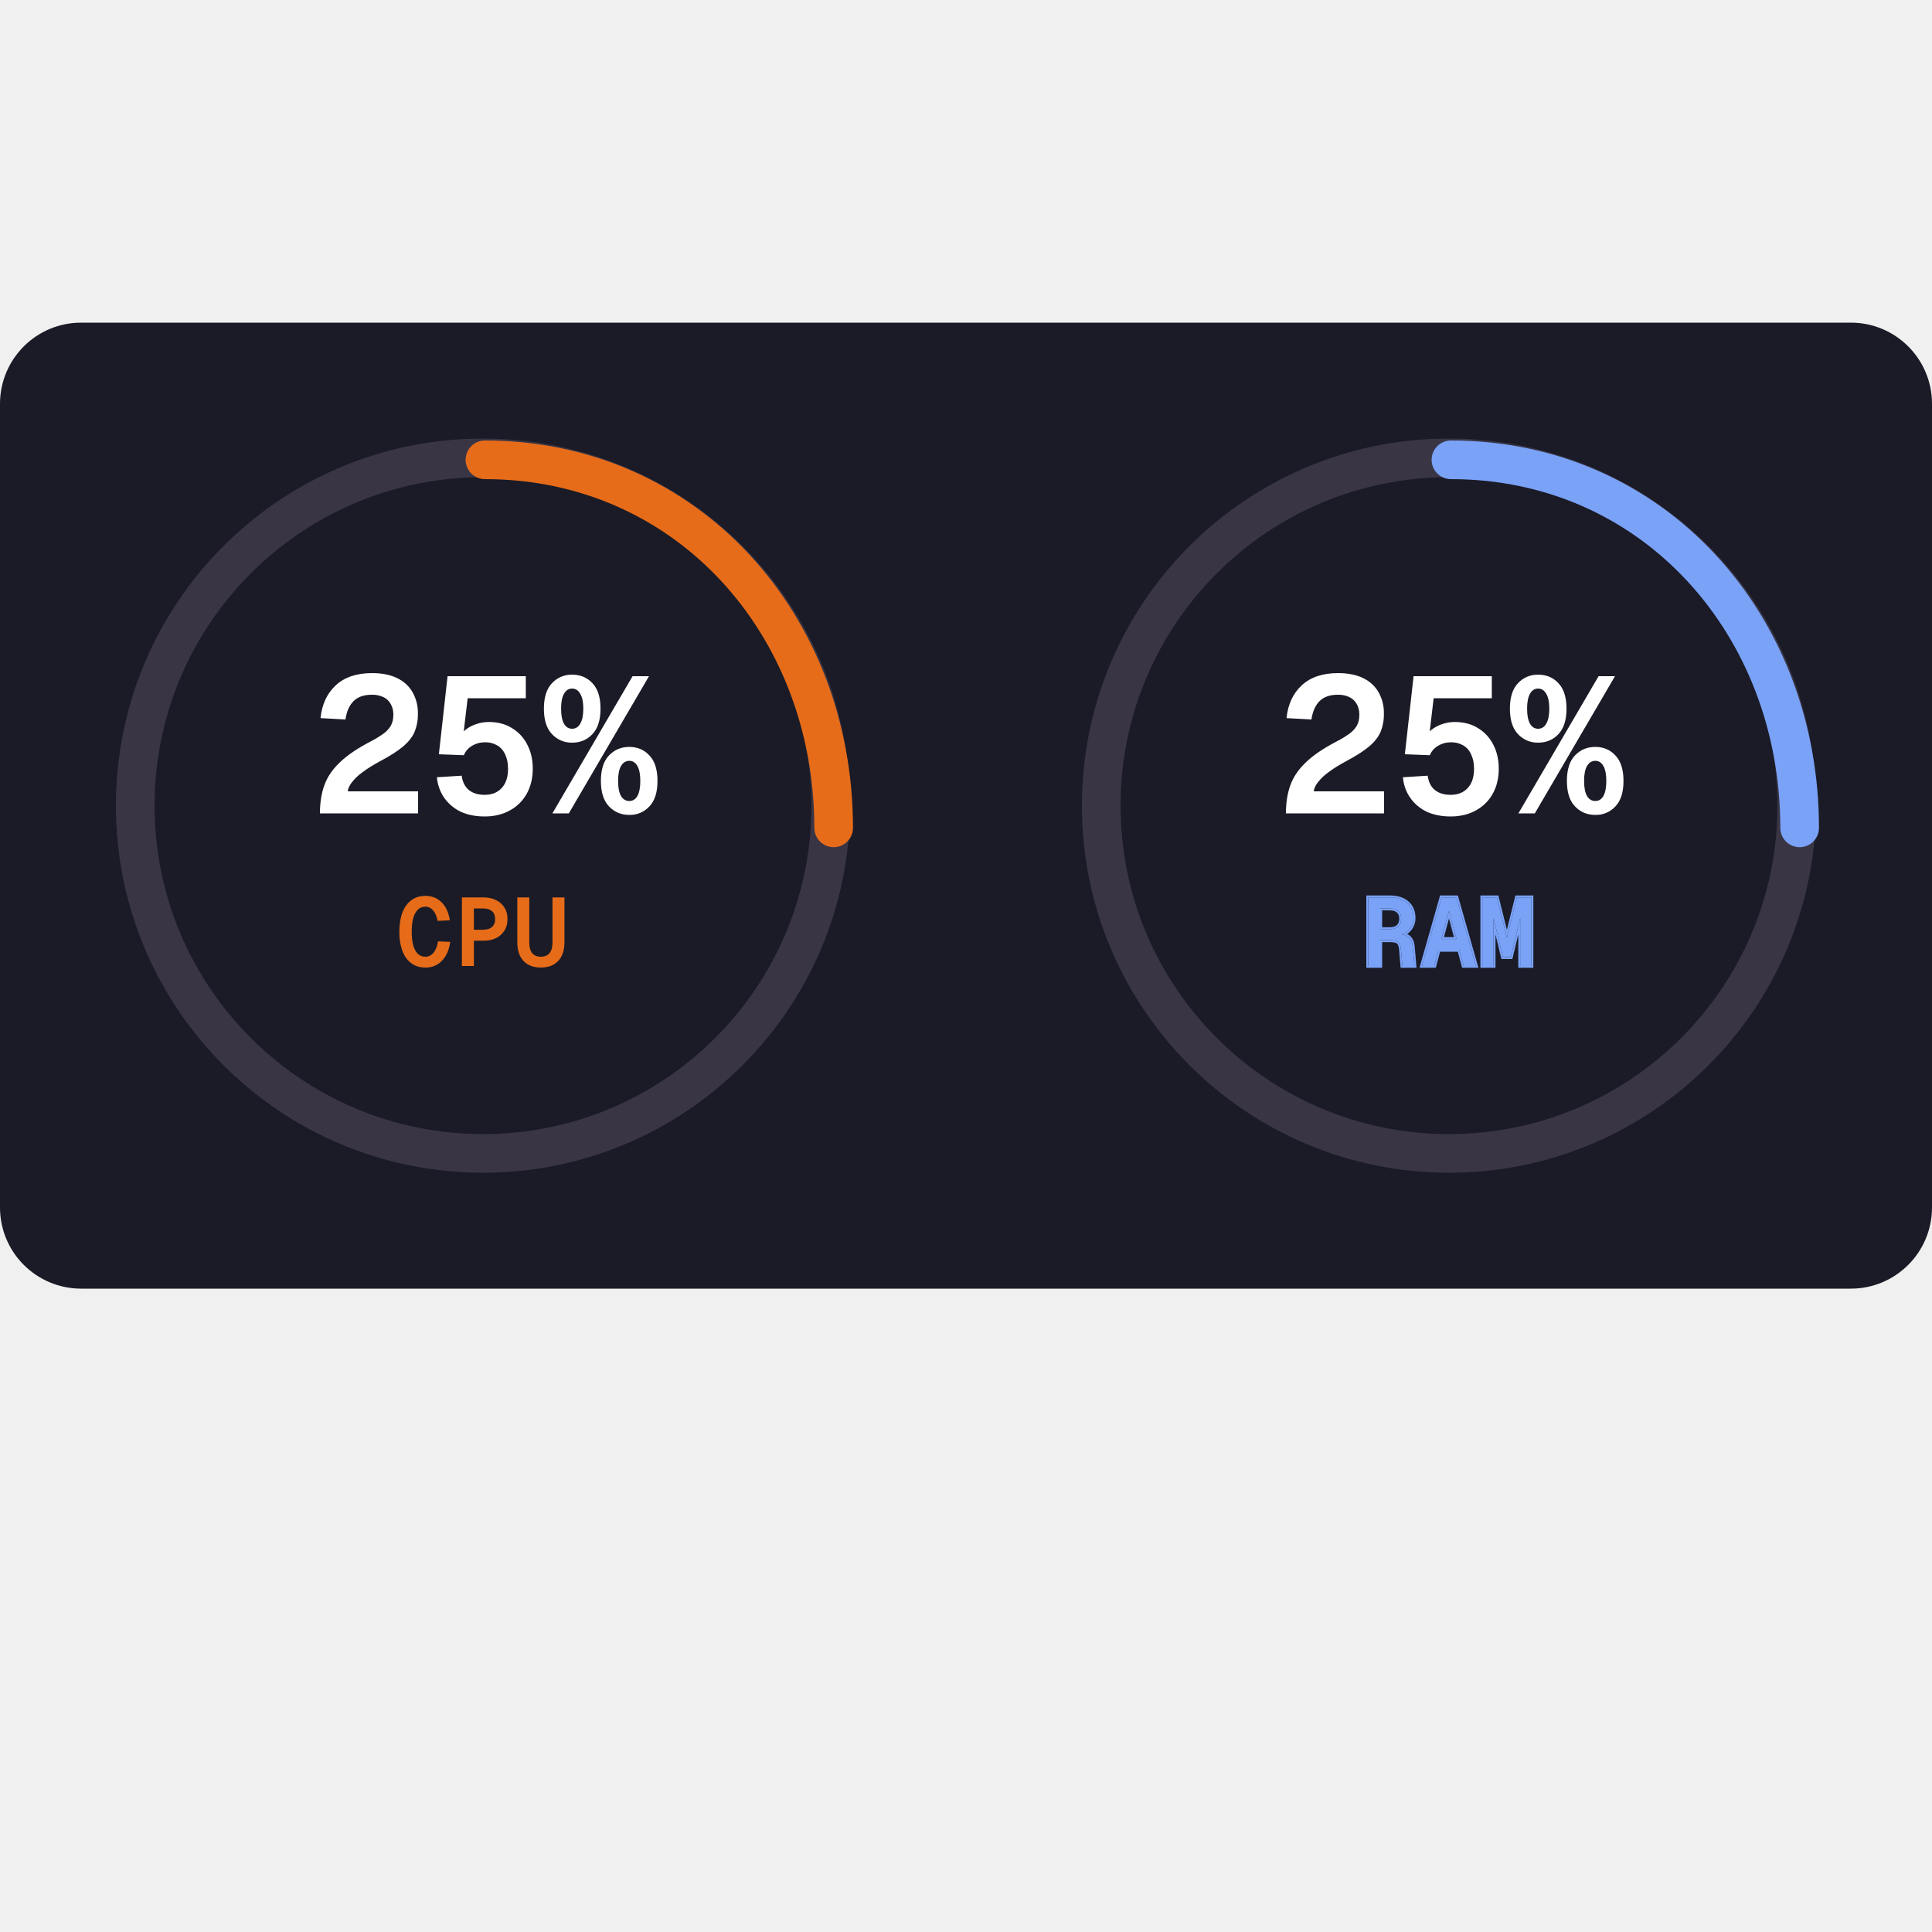
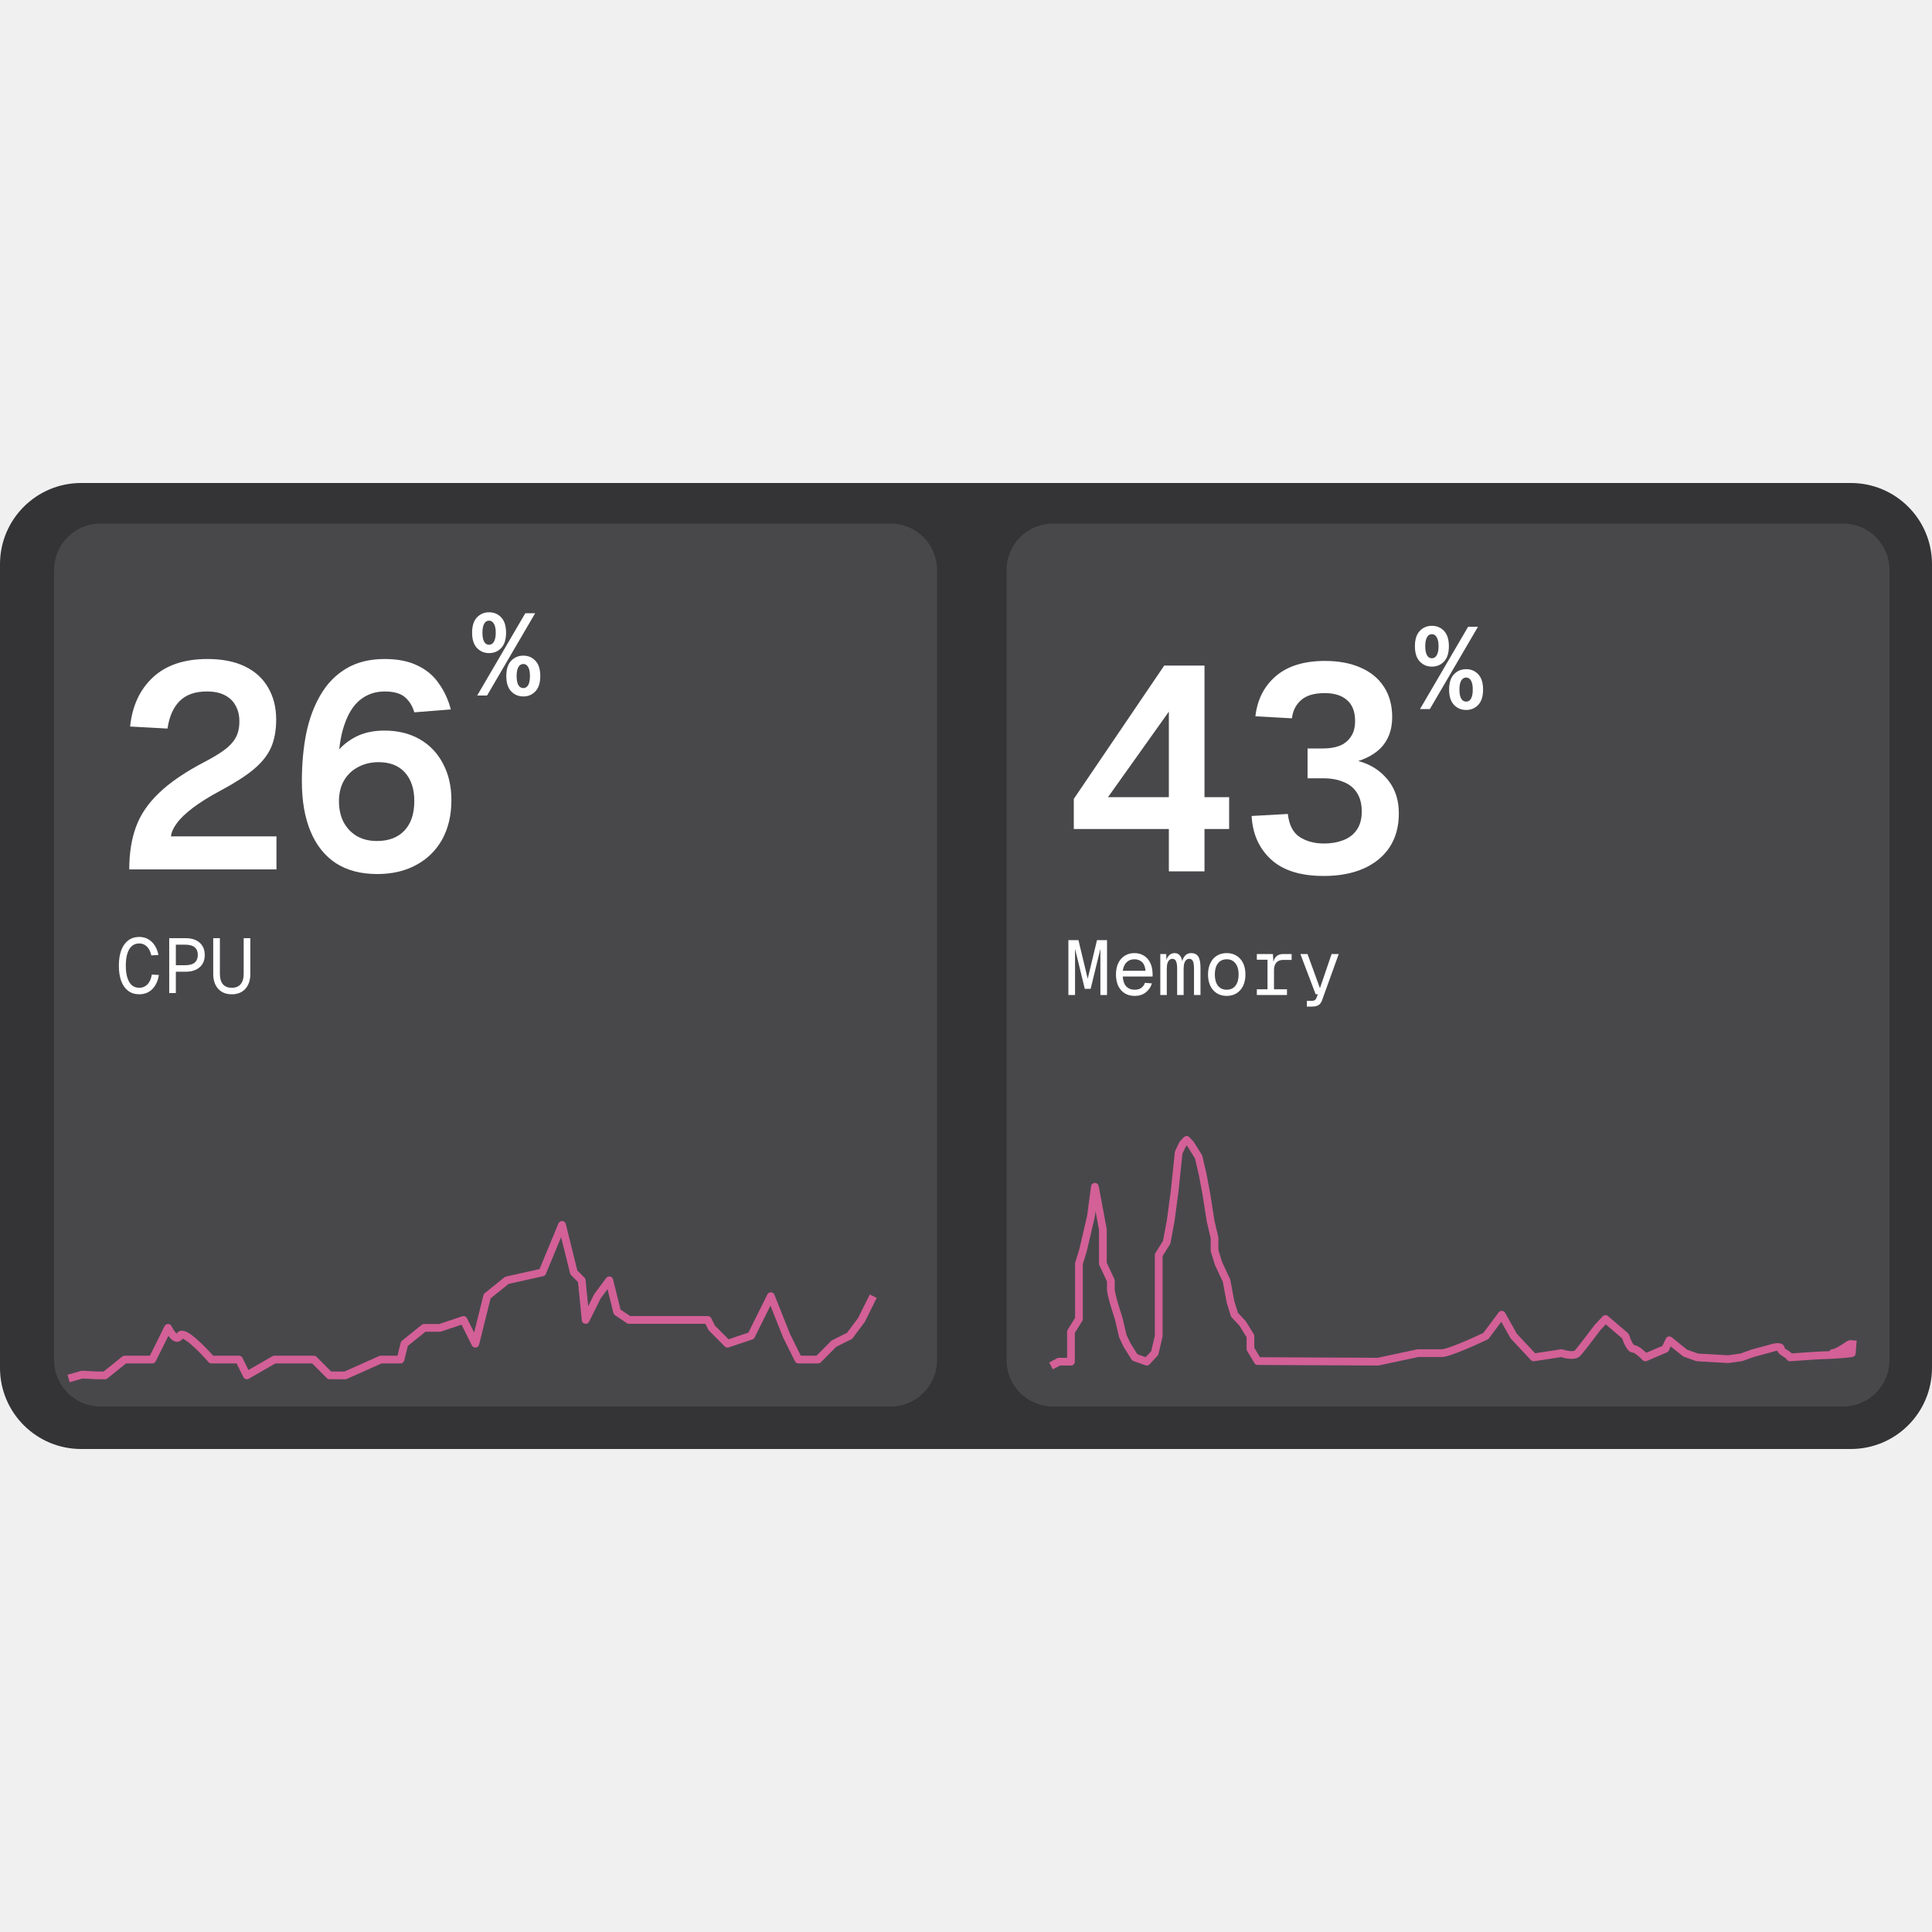
- <svg xmlns="http://www.w3.org/2000/svg" width="1000" height="1000" fill="none" viewBox="0 0 1000 1000">
-   <g clip-path="url(#a)">
-     <rect width="1000" height="500" y="167" fill="#1a1b26" rx="42" />
-     <circle cx="250" cy="417" r="180" stroke="#393545" stroke-width="20" />
-     <path stroke="#e66c1a" stroke-linecap="round" stroke-width="20" d="M251 238c104.93 0 180.5 85.57 180.5 190.5" />
-     <path fill="#e66c1a" d="M220.2 500.8q-4.35 0-7.35-2.25t-4.6-6.4a28 28 0 0 1-1.55-9.85q0-5.75 1.55-9.9 1.6-4.15 4.6-6.4 3-2.3 7.35-2.3 5 0 8.35 3.3t4.3 9.35l-6.35.3q-.65-3.6-2.35-5.45a5 5 0 0 0-3.95-1.9q-2.35 0-3.95 1.55a9.5 9.5 0 0 0-2.35 4.4q-.8 2.9-.8 7.05 0 4.1.8 7a9.5 9.5 0 0 0 2.35 4.4q1.6 1.5 3.95 1.5 2.4 0 4.15-2 1.75-2.05 2.35-5.95l6.35.25q-.9 6.3-4.3 9.8a11.3 11.3 0 0 1-8.55 3.5m18.88-.8v-35.5h11.25q3.65 0 6.45 1.4t4.35 3.9a11 11 0 0 1 1.55 5.95q0 3.4-1.55 5.9a10.5 10.5 0 0 1-4.35 3.9q-2.8 1.35-6.45 1.35h-5.05V500zm6.2-18.75h4.4q3.35 0 4.95-1.4a5.2 5.2 0 0 0 1.65-4.1q0-2.75-1.65-4.15-1.6-1.4-4.95-1.4h-4.4zm34.68 19.55q-5.75 0-9-3.4-3.2-3.45-3.2-9.7v-23.2h6.2v23.6q0 3.4 1.5 5.25 1.54 1.85 4.5 1.85t4.45-1.85q1.55-1.84 1.55-5.25v-23.6h6.2v23.2q0 6.25-3.25 9.7-3.2 3.4-8.95 3.4" />
-     <path fill="#fff" d="M165.6 421q0-8.3 2.3-14.6 2.3-6.4 8-11.8 5.7-5.5 15.9-10.8a53 53 0 0 0 6.6-4 13.5 13.5 0 0 0 3.9-4.2q1.3-2.3 1.3-5.7 0-3.1-1.3-5.4a8.4 8.4 0 0 0-3.7-3.6 13 13 0 0 0-6.2-1.3q-6.1 0-9.4 3.3t-4.2 9.5l-12.9-.7q1.1-10.7 7.9-17t18.8-6.3q7.7 0 13 2.6t8 7.4a21.5 21.5 0 0 1 2.7 10.9 24 24 0 0 1-1.8 9.7q-1.8 4-6 7.5-4.1 3.4-11.2 7.2-6 3.2-9.8 6.1a26 26 0 0 0-5.5 5.3q-1.8 2.4-2 4.5h36.4V421zm85.26 1.6q-7.3 0-12.7-2.6a22 22 0 0 1-8.4-7.3 21.6 21.6 0 0 1-3.6-10.4l12.8-.8q.7 4.9 3.7 7.4 3.1 2.5 8.2 2.5 5.6 0 8.8-3.5 3.3-3.5 3.3-10 0-4.3-1.5-7.4a10 10 0 0 0-4.1-4.7 12.3 12.3 0 0 0-6.4-1.6q-3.6 0-6.6 1.8t-4.3 4.9l-12.9-.5 4.5-40.4h40.5v11.4h-30.1l-2.7 22.8-2.6-1.4q1.6-3 4.1-5a18 18 0 0 1 5.6-3q3.2-1.1 6.5-1.1 7 0 12.1 3.2a21 21 0 0 1 7.9 8.6q2.8 5.4 2.8 12.4 0 7.3-3.1 12.9a21.7 21.7 0 0 1-8.8 8.7q-5.6 3.1-13 3.1m45.26-38.2a13.8 13.8 0 0 1-10.4-4.4q-4.2-4.4-4.2-13.2t4.2-13.2a13.8 13.8 0 0 1 10.4-4.4q6.4 0 10.5 4.4 4.2 4.4 4.2 13.2t-4.2 13.2q-4.1 4.4-10.5 4.4m0-7.2q2.7 0 4.2-2.6 1.6-2.7 1.6-7.8t-1.6-7.7q-1.5-2.7-4.2-2.7t-4.2 2.7q-1.5 2.6-1.5 7.7t1.5 7.8q1.5 2.6 4.2 2.6m-10.2 43.8 41.5-71h8.5l-41.5 71zm39.8.8q-6.3 0-10.5-4.4t-4.2-13.2 4.2-13.2 10.5-4.4 10.4 4.4q4.2 4.4 4.2 13.2t-4.2 13.2a13.6 13.6 0 0 1-10.4 4.4m0-7.2q2.7 0 4.2-2.6 1.5-2.7 1.5-7.8t-1.5-7.7q-1.5-2.7-4.2-2.7t-4.3 2.7q-1.5 2.6-1.5 7.7t1.5 7.8q1.6 2.6 4.3 2.6" />
-     <circle cx="750" cy="417" r="180" stroke="#393545" stroke-width="20" />
-     <path stroke="#7aa2f7" stroke-linecap="round" stroke-width="20" d="M751 238c104.93 0 180.5 85.57 180.5 190.5" />
-     <mask id="b" width="87" height="38" x="707" y="463" fill="#000" maskUnits="userSpaceOnUse">
-       <path fill="#fff" d="M707 463h87v38h-87z" />
-       <path d="M708.2 500v-35.5h11.25q5.7 0 8.95 2.85t3.25 7.8q0 2.55-1.15 4.5a8.5 8.5 0 0 1-2.95 3.1 9 9 0 0 1-4.05 1.25l-.2-.65q3.85.15 5.75 1.7 1.9 1.5 2.2 4.95l.85 10h-6.2l-.75-8.55a7 7 0 0 0-.75-2.95 3 3 0 0 0-1.75-1.45 10 10 0 0 0-3.2-.4h-5.05V500zm6.2-19.05h4.9q2.9 0 4.4-1.4 1.55-1.4 1.55-4t-1.55-3.95q-1.5-1.4-4.4-1.4h-4.9zM736.03 500l10.1-35.5h7.7l10.1 35.5h-6.35l-7.6-28.5-7.6 28.5zm6.2-8.4 1.7-5.55h12.1l1.7 5.55zm35.68 3.8-5.6-23.3.75-.1v28h-5.8v-35.5h7.5l6.15 24.7h-1.9l6.15-24.7h7.5V500h-5.8v-28l.75.1-5.6 23.3z" />
-     </mask>
-     <path fill="#7aa2f7" d="M708.2 500v-35.5h11.25q5.7 0 8.95 2.85t3.25 7.8q0 2.55-1.15 4.5a8.5 8.5 0 0 1-2.95 3.1 9 9 0 0 1-4.05 1.25l-.2-.65q3.85.15 5.75 1.7 1.9 1.5 2.2 4.95l.85 10h-6.2l-.75-8.55a7 7 0 0 0-.75-2.95 3 3 0 0 0-1.75-1.45 10 10 0 0 0-3.2-.4h-5.05V500zm6.2-19.05h4.9q2.9 0 4.4-1.4 1.55-1.4 1.55-4t-1.55-3.95q-1.5-1.4-4.4-1.4h-4.9zM736.03 500l10.1-35.5h7.7l10.1 35.5h-6.35l-7.6-28.5-7.6 28.5zm6.2-8.4 1.7-5.55h12.1l1.7 5.55zm35.68 3.8-5.6-23.3.75-.1v28h-5.8v-35.5h7.5l6.15 24.7h-1.9l6.15-24.7h7.5V500h-5.8v-28l.75.1-5.6 23.3z" />
-     <path fill="#7aa2f7" d="M708.2 500h-1v1h1zm0-35.5v-1h-1v1zm20.2 2.85.66-.75zm2.1 12.3-.86-.5h-.01zm-2.95 3.1.51.86h.01v-.01zM723.5 484l-.96.3.24.75.79-.05zm-.2-.65.04-1-1.41-.05.41 1.34zm5.75 1.7-.63.77v.01h.01zm2.2 4.95 1-.08zm.85 10v1h1.09l-.1-1.08zm-6.2 0-1 .09.08.91h.92zm-.75-8.55-1 .08zm-.75-2.95-.89.46.01.02.01.02zm-1.75-1.45-.33.94h.01zm-8.25-.4v-1h-1v1zm0 13.35v1h1v-1zm0-19.05h-1v1h1zm9.3-1.4-.67-.74h-.01zm0-7.95-.68.73.01.01.01.01zm-9.3-1.4v-1h-1v1zm-6.2 29.8h1v-35.5h-2V500zm0-35.5v1h11.25v-2H708.2zm11.25 0v1c3.64 0 6.36.9 8.3 2.6l.65-.75.66-.75c-2.4-2.1-5.65-3.1-9.61-3.1zm8.95 2.85-.66.75c1.92 1.68 2.91 4 2.91 7.05h2c0-3.54-1.17-6.43-3.6-8.55zm3.25 7.8h-1a7.7 7.7 0 0 1-1.01 4l.86.5.86.5a9.7 9.7 0 0 0 1.29-5zm-1.15 4.5-.87-.5a7.5 7.5 0 0 1-2.6 2.75l.52.85.53.85a9.5 9.5 0 0 0 3.3-3.46zm-2.95 3.1-.51-.86a8 8 0 0 1-3.6 1.11l.06 1 .07 1q2.43-.16 4.5-1.39zM723.5 484l.96-.3-.2-.64-.96.29-.96.3.2.64zm-.2-.65-.04 1c2.47.1 4.13.64 5.16 1.47l.63-.77.63-.78c-1.5-1.22-3.67-1.81-6.34-1.92zm5.75 1.7-.62.78c.97.77 1.64 2.11 1.82 4.26l1-.09 1-.09c-.22-2.45-1.02-4.41-2.58-5.65zm2.2 4.95-1 .08.85 10 1-.08 1-.08-.85-10zm.85 10v-1h-6.2v2h6.2zm-6.2 0 1-.09-.75-8.55-1 .09-1 .09.75 8.55zm-.75-8.55 1-.08a8 8 0 0 0-.88-3.37l-.87.5-.87.5c.3.52.53 1.33.62 2.53zm-.75-2.95.89-.46q-.77-1.43-2.32-1.94l-.32.95-.32.95q.85.28 1.18.96zm-1.75-1.45.33-.94q-1.4-.47-3.53-.46v2a9 9 0 0 1 2.87.34zm-3.2-.4v-1h-5.05v2h5.05zm-5.05 0h-1V500h2v-13.35zm0 13.35v-1h-6.2v2h6.2zm0-19.05v1h4.9v-2h-4.9zm4.9 0v1c2.08 0 3.83-.5 5.08-1.67l-.68-.73-.68-.73c-.75.7-1.93 1.13-3.72 1.13zm4.4-1.4.67.74c1.3-1.17 1.88-2.8 1.88-4.74h-2c0 1.52-.45 2.56-1.22 3.26zm1.55-4h1c0-1.94-.59-3.57-1.9-4.7l-.65.75-.66.75c.76.67 1.21 1.67 1.21 3.2zm-1.55-3.95.68-.73c-1.25-1.17-3-1.67-5.08-1.67v2c1.79 0 2.97.43 3.72 1.13zm-4.4-1.4v-1h-4.9v2h4.9zm-4.9 0h-1v10.75h2V470.2zm21.63 29.8-.96-.27-.36 1.27h1.32zm10.1-35.5v-1h-.75l-.21.73zm7.7 0 .96-.27-.2-.73h-.76zm10.1 35.5v1h1.33l-.37-1.27zm-6.35 0-.97.26.2.74h.77zm-7.6-28.5.97-.26-.97-3.62-.97 3.62zm-7.6 28.5v1h.77l.2-.74zm-.15-8.4-.96-.3-.4 1.3h1.36zm1.7-5.55v-1h-.74l-.22.7zm12.1 0 .96-.3-.22-.7h-.74zm1.7 5.55v1h1.35l-.4-1.3zm-21.7 8.4.96.27 10.1-35.5-.96-.27-.96-.27-10.1 35.5zm10.1-35.5v1h7.7v-2h-7.7zm7.7 0-.96.27 10.1 35.5.96-.27.96-.27-10.1-35.5zm10.1 35.5v-1h-6.35v2h6.35zm-6.35 0 .97-.26-7.6-28.5-.97.26-.97.26 7.6 28.5zm-7.6-28.5-.97-.26-7.6 28.5.97.26.97.26 7.6-28.5zm-7.6 28.5v-1h-6.35v2h6.35zm-.15-8.4.96.3 1.7-5.56-.96-.29-.96-.3-1.7 5.56zm1.7-5.55v1h12.1v-2h-12.1zm12.1 0-.96.3 1.7 5.54.96-.29.96-.3-1.7-5.54zm1.7 5.55v-1h-15.5v2h15.5zm20.18 3.8-.97.23.18.77h.8zm-5.6-23.3-.13-1-1.1.15.26 1.08zm.75-.1h1v-1.14l-1.13.15zm0 28v1h1v-1zm-5.8 0h-1v1h1zm0-35.5v-1h-1v1zm7.5 0 .97-.24-.19-.76h-.78zm6.15 24.7v1h1.28l-.3-1.24zm-1.9 0-.97-.24-.3 1.24H779zm6.15-24.7v-1h-.78l-.19.76zm7.5 0h1v-1h-1zm0 35.5v1h1v-1zm-5.8 0h-1v1h1zm0-28 .13-1-1.13-.14V472zm.75.1.97.23.26-1.07-1.1-.15zm-5.6 23.3v1h.79l.18-.77zm-4.1 0 .97-.23-5.6-23.3-.97.23-.97.23 5.6 23.3zm-5.6-23.3.13 1 .75-.1-.13-1-.13-1-.75.1zm.75-.1h-1v28h2v-28zm0 28v-1h-5.8v2h5.8zm-5.8 0h1v-35.5h-2V500zm0-35.5v1h7.5v-2h-7.5zm7.5 0-.97.24 6.15 24.7.97-.24.97-.24-6.15-24.7zm6.15 24.7v-1h-1.9v2h1.9zm-1.9 0 .97.24 6.15-24.7-.97-.24-.97-.24-6.15 24.7zm6.15-24.7v1h7.5v-2h-7.5zm7.5 0h-1V500h2v-35.5zm0 35.5v-1h-5.8v2h5.8zm-5.8 0h1v-28h-2v28zm0-28-.13 1 .75.1.13-1 .13-1-.75-.1zm.75.1-.97-.23-5.6 23.3.97.23.97.23 5.6-23.3zm-5.6 23.3v-1h-4.1v2h4.1z" mask="url(#b)" />
-     <path fill="#fff" d="M665.6 421q0-8.3 2.3-14.6 2.3-6.4 8-11.8 5.7-5.5 15.9-10.8a53 53 0 0 0 6.6-4 13.5 13.5 0 0 0 3.9-4.2q1.3-2.3 1.3-5.7 0-3.1-1.3-5.4a8.4 8.4 0 0 0-3.7-3.6 13 13 0 0 0-6.2-1.3q-6.1 0-9.4 3.3t-4.2 9.5l-12.9-.7q1.1-10.7 7.9-17t18.8-6.3q7.7 0 13 2.6t8 7.4a21.5 21.5 0 0 1 2.7 10.9 24 24 0 0 1-1.8 9.7q-1.8 4-6 7.5-4.1 3.4-11.2 7.2-6 3.2-9.8 6.1a26 26 0 0 0-5.5 5.3q-1.8 2.4-2 4.5h36.4V421zm85.26 1.6q-7.3 0-12.7-2.6a22 22 0 0 1-8.4-7.3 21.6 21.6 0 0 1-3.6-10.4l12.8-.8q.7 4.9 3.7 7.4 3.1 2.5 8.2 2.5 5.6 0 8.8-3.5 3.3-3.5 3.3-10 0-4.3-1.5-7.4a10 10 0 0 0-4.1-4.7 12.3 12.3 0 0 0-6.4-1.6q-3.6 0-6.6 1.8t-4.3 4.9l-12.9-.5 4.5-40.4h40.5v11.4h-30.1l-2.7 22.8-2.6-1.4q1.6-3 4.1-5a18 18 0 0 1 5.6-3q3.2-1.1 6.5-1.1 7 0 12.1 3.2a21 21 0 0 1 7.9 8.6q2.8 5.4 2.8 12.4 0 7.3-3.1 12.9a21.7 21.7 0 0 1-8.8 8.7q-5.6 3.1-13 3.1m45.26-38.2a13.8 13.8 0 0 1-10.4-4.4q-4.2-4.4-4.2-13.2t4.2-13.2a13.8 13.8 0 0 1 10.4-4.4q6.4 0 10.5 4.4 4.2 4.4 4.2 13.2t-4.2 13.2q-4.1 4.4-10.5 4.4m0-7.2q2.7 0 4.2-2.6 1.6-2.7 1.6-7.8t-1.6-7.7q-1.5-2.7-4.2-2.7t-4.2 2.7q-1.5 2.6-1.5 7.7t1.5 7.8q1.5 2.6 4.2 2.6m-10.2 43.8 41.5-71h8.5l-41.5 71zm39.8.8q-6.3 0-10.5-4.4t-4.2-13.2 4.2-13.2 10.5-4.4 10.4 4.4q4.2 4.4 4.2 13.2t-4.2 13.2a13.6 13.6 0 0 1-10.4 4.4m0-7.2q2.7 0 4.2-2.6 1.5-2.7 1.5-7.8t-1.5-7.7q-1.5-2.7-4.2-2.7t-4.3 2.7q-1.5 2.6-1.5 7.7t1.5 7.8q1.6 2.6 4.3 2.6" />
+ <svg xmlns="http://www.w3.org/2000/svg" width="1000" height="1000" viewBox="0 0 1000 1000" fill="none">
+   <g clip-path="url(#clip0_7_327)">
+     <rect y="250" width="1000" height="500" rx="42" fill="#343437" />
+     <rect x="28" y="271" width="457" height="457" rx="24" fill="#48484B" />
+     <path d="M35.5 713.5L42.5 711.5L50.275 711.9H54.353L64.549 703.7H72.706H78.823L86.98 687.3C88.34 690.033 91.467 694.68 93.098 691.4C94.729 688.12 104.654 698.233 109.412 703.7H123.686L127.765 711.9L142.039 703.7H162.431L170.588 711.9H178.745L197.098 703.7H207.294L209.333 695.5L219.529 687.3H227.686L239.922 683.2L246.039 695.5L252.157 670.9L262.353 662.7L280.706 658.6L290.902 634L297.02 658.6L301.098 662.7L303.137 683.2L309.255 670.9L315.373 662.7L319.451 679.1L325.569 683.2H339.843H360.235H366.353L368.392 687.3L372.471 691.4L376.549 695.5L388.784 691.4L394.902 679.1L398.98 670.9L407.137 691.4L413.255 703.7H423.451L431.608 695.5L439.765 691.4L445.882 683.2L452 670.9" stroke-width="4" stroke-linejoin="round" stroke="#D36097" />
+     <rect x="521" y="271" width="457" height="457" rx="24" fill="#48484B" />
+     <path d="M605 451V429.1H555.8V413.5L602.6 344.5H623.45V412.6H636.2V429.1H623.45V451H605ZM573.5 412.6H605V368.35L573.5 412.6ZM685.191 453.4C673.191 453.4 664.091 450.55 657.891 444.85C651.691 439.15 648.341 431.65 647.841 422.35L666.591 421.3C667.191 426.9 669.191 430.85 672.591 433.15C676.091 435.45 680.341 436.6 685.341 436.6C688.941 436.6 692.191 436.05 695.091 434.95C698.091 433.85 700.441 432.1 702.141 429.7C703.941 427.2 704.841 424 704.841 420.1C704.841 416.2 704.041 413 702.441 410.5C700.841 407.9 698.541 406 695.541 404.8C692.541 403.5 689.041 402.85 685.041 402.85H676.791V387.4H685.041C688.141 387.4 690.891 386.95 693.291 386.05C695.791 385.05 697.741 383.5 699.141 381.4C700.641 379.3 701.391 376.55 701.391 373.15C701.391 368.35 699.991 364.75 697.191 362.35C694.491 359.95 690.641 358.75 685.641 358.75C680.241 358.75 676.191 359.95 673.491 362.35C670.791 364.65 669.191 367.8 668.691 371.8L649.791 370.75C650.791 362.05 654.341 355.1 660.441 349.9C666.541 344.7 674.991 342.1 685.791 342.1C692.891 342.1 699.041 343.25 704.241 345.55C709.541 347.85 713.591 351.2 716.391 355.6C719.191 359.9 720.591 365.1 720.591 371.2C720.591 377.9 718.541 383.3 714.441 387.4C710.341 391.4 704.391 394.1 696.591 395.5V392.65C705.191 393.65 711.891 396.7 716.691 401.8C721.591 406.8 724.041 413.2 724.041 421C724.041 427.8 722.441 433.65 719.241 438.55C716.041 443.35 711.491 447.05 705.591 449.65C699.791 452.15 692.991 453.4 685.191 453.4Z" fill="white" />
+     <path d="M741.12 345.04C738.64 345.04 736.56 344.16 734.88 342.4C733.2 340.64 732.36 338 732.36 334.48C732.36 330.96 733.2 328.32 734.88 326.56C736.56 324.8 738.64 323.92 741.12 323.92C743.68 323.92 745.78 324.8 747.42 326.56C749.1 328.32 749.94 330.96 749.94 334.48C749.94 338 749.1 340.64 747.42 342.4C745.78 344.16 743.68 345.04 741.12 345.04ZM741.12 340.72C742.2 340.72 743.04 340.2 743.64 339.16C744.28 338.08 744.6 336.52 744.6 334.48C744.6 332.44 744.28 330.9 743.64 329.86C743.04 328.78 742.2 328.24 741.12 328.24C740.04 328.24 739.2 328.78 738.6 329.86C738 330.9 737.7 332.44 737.7 334.48C737.7 336.52 738 338.08 738.6 339.16C739.2 340.2 740.04 340.72 741.12 340.72ZM735 367L759.9 324.4H765L740.1 367H735ZM758.88 367.48C756.36 367.48 754.26 366.6 752.58 364.84C750.9 363.08 750.06 360.44 750.06 356.92C750.06 353.4 750.9 350.76 752.58 349C754.26 347.24 756.36 346.36 758.88 346.36C761.4 346.36 763.48 347.24 765.12 349C766.8 350.76 767.64 353.4 767.64 356.92C767.64 360.44 766.8 363.08 765.12 364.84C763.48 366.6 761.4 367.48 758.88 367.48ZM758.88 363.16C759.96 363.16 760.8 362.64 761.4 361.6C762 360.52 762.3 358.96 762.3 356.92C762.3 354.88 762 353.34 761.4 352.3C760.8 351.22 759.96 350.68 758.88 350.68C757.8 350.68 756.94 351.22 756.3 352.3C755.7 353.34 755.4 354.88 755.4 356.92C755.4 358.96 755.7 360.52 756.3 361.6C756.94 362.64 757.8 363.16 758.88 363.16Z" fill="white" />
+     <path d="M561.48 511.8L556.12 489.8H556.44V515H553V486.6H558.2L563.8 509.96H562.2L567.8 486.6H573V515H569.56V489.8H569.88L564.52 511.8H561.48ZM587.344 515.48C585.344 515.48 583.611 515.027 582.144 514.12C580.704 513.213 579.584 511.933 578.784 510.28C578.011 508.6 577.624 506.64 577.624 504.4C577.624 502.16 578.011 500.213 578.784 498.56C579.584 496.907 580.691 495.627 582.104 494.72C583.544 493.787 585.238 493.32 587.184 493.32C589.024 493.32 590.651 493.76 592.064 494.64C593.478 495.493 594.584 496.747 595.384 498.4C596.184 500.053 596.584 502.067 596.584 504.44V505.44H581.144C581.278 507.707 581.878 509.413 582.944 510.56C584.038 511.707 585.504 512.28 587.344 512.28C588.731 512.28 589.864 511.96 590.744 511.32C591.651 510.653 592.278 509.787 592.624 508.72L596.224 509C595.664 510.893 594.598 512.453 593.024 513.68C591.478 514.88 589.584 515.48 587.344 515.48ZM581.144 502.48H592.904C592.744 500.427 592.144 498.92 591.104 497.96C590.064 497 588.758 496.52 587.184 496.52C585.558 496.52 584.211 497.027 583.144 498.04C582.104 499.027 581.438 500.507 581.144 502.48ZM600.569 515V493.8H603.649L603.769 498.52L603.369 498.44C603.609 496.867 604.115 495.627 604.889 494.72C605.689 493.787 606.702 493.32 607.929 493.32C609.182 493.32 610.142 493.773 610.809 494.68C611.502 495.587 611.929 496.92 612.089 498.68H611.689C611.929 497.027 612.462 495.72 613.289 494.76C614.142 493.8 615.209 493.32 616.489 493.32C618.195 493.32 619.435 493.907 620.209 495.08C620.982 496.253 621.369 498.2 621.369 500.92V515H618.009V501.4C618.009 499.507 617.809 498.187 617.409 497.44C617.009 496.667 616.382 496.28 615.529 496.28C614.969 496.28 614.475 496.467 614.049 496.84C613.622 497.187 613.275 497.747 613.009 498.52C612.769 499.293 612.649 500.28 612.649 501.48V515H609.289V501.4C609.289 499.587 609.089 498.28 608.689 497.48C608.315 496.68 607.689 496.28 606.809 496.28C606.249 496.28 605.755 496.467 605.329 496.84C604.902 497.187 604.555 497.747 604.289 498.52C604.049 499.293 603.929 500.28 603.929 501.48V515H600.569ZM634.953 515.48C633.006 515.48 631.3 515.027 629.833 514.12C628.393 513.213 627.273 511.933 626.473 510.28C625.673 508.6 625.273 506.64 625.273 504.4C625.273 502.133 625.673 500.173 626.473 498.52C627.273 496.867 628.393 495.587 629.833 494.68C631.3 493.773 633.006 493.32 634.953 493.32C636.9 493.32 638.593 493.773 640.033 494.68C641.5 495.587 642.633 496.867 643.433 498.52C644.233 500.173 644.633 502.133 644.633 504.4C644.633 506.64 644.233 508.6 643.433 510.28C642.633 511.933 641.5 513.213 640.033 514.12C638.593 515.027 636.9 515.48 634.953 515.48ZM634.953 512.28C636.9 512.28 638.406 511.587 639.473 510.2C640.566 508.787 641.113 506.853 641.113 504.4C641.113 501.947 640.566 500.027 639.473 498.64C638.406 497.227 636.9 496.52 634.953 496.52C633.006 496.52 631.486 497.227 630.393 498.64C629.326 500.027 628.793 501.947 628.793 504.4C628.793 506.853 629.326 508.787 630.393 510.2C631.486 511.587 633.006 512.28 634.953 512.28ZM656.058 515V493.8H658.857L659.177 499.16L658.857 499.08C659.124 497.267 659.698 495.933 660.577 495.08C661.484 494.227 662.684 493.8 664.177 493.8H668.537V496.84H664.217C663.177 496.84 662.298 497.053 661.577 497.48C660.884 497.88 660.351 498.48 659.978 499.28C659.604 500.053 659.418 501.027 659.418 502.2V515H656.058ZM650.537 515V512.04H666.137V515H650.537ZM650.537 496.76V493.8H657.897V496.76H650.537ZM676.442 521V518.04H678.882C679.629 518.04 680.175 517.92 680.522 517.68C680.895 517.467 681.175 517.107 681.362 516.6L682.122 514.6H680.962L673.082 493.8H676.762L683.202 511.48L689.242 493.8H692.922L684.322 517.68C683.922 518.827 683.322 519.667 682.522 520.2C681.722 520.733 680.615 521 679.202 521H676.442Z" fill="white" />
+     <path d="M958.514 700.188C958.536 700.245 958.533 700.308 958.5 700.377C954.371 701.113 944.652 701.5 943 701.5C941.348 701.5 927.188 702.585 926.5 702.585C925.124 700.377 921.836 699.936 921.836 698.17C921.836 696.404 917.706 697.434 915.642 698.17L907.383 700.377L901.189 702.585L894.5 703.5L878.5 702.585L872.284 700.377L864.025 693.755L861.96 698.17L851.637 702.585C850.26 701.113 847.095 698.17 845.443 698.17C843.791 698.17 842.002 693.755 841.313 691.547L830.99 682.717L826.861 687.132C824.108 690.811 818.189 698.611 816.537 700.377C814.886 702.143 810.343 701.113 808.279 700.377L793.826 702.585L783.503 691.547L777.308 680.509L769.05 691.547C762.856 694.491 749.642 700.377 746.338 700.377H733.95L713.303 704.792L651 704.5L647.234 698.17V691.547L643.104 684.925L638.975 680.509L636.91 673.887L634.846 662.849L630.716 654.019L628.652 647.396V640.774L626.587 631.943L624.522 618.698L622.458 607.66L620.393 598.83L616.264 592.208L614.199 590L612.134 592.208L610.07 596.623L608.005 616.491L605.94 631.943L603.876 642.981L599.746 649.604V658.434V665.057V678.302V682.717V691.547L597.682 700.377L593.552 704.792L587.358 702.585L583.229 695.962L581.164 691.547L579.1 682.717L577.035 676.094C576.347 673.887 574.97 669.03 574.97 667.264V662.849L570.841 654.019V647.396V636.358L566.711 614.283L564.647 629.736L560.517 647.396L558.453 654.019V662.849V673.887V682.717L554.323 689.34V698.17V704.792H548.129L544 707M958.5 700.377L958.38 700.04M958.5 700.377L958.514 700.188M958.514 700.188C958.493 700.133 958.448 700.084 958.38 700.04M958.514 700.188L959 693.755M958.38 700.04C957.426 699.415 952.102 699.857 949.699 700.159M958.38 700.04L956.935 695.962C955.209 697.193 951.752 699.451 949.699 700.159M949.699 700.159C948.744 700.279 948.251 700.377 948.677 700.377C948.948 700.377 949.296 700.298 949.699 700.159Z" stroke-width="4" stroke-linejoin="round" stroke="#D36097" />
+     <path d="M66.9 450C66.9 441.7 68.05 434.4 70.35 428.1C72.65 421.7 76.65 415.8 82.35 410.4C88.05 404.9 96 399.5 106.2 394.2C110.2 392.1 113.5 390.1 116.1 388.2C118.7 386.3 120.65 384.2 121.95 381.9C123.25 379.6 123.9 376.75 123.9 373.35C123.9 370.25 123.25 367.55 121.95 365.25C120.75 362.95 118.9 361.15 116.4 359.85C113.9 358.55 110.8 357.9 107.1 357.9C101 357.9 96.3 359.55 93 362.85C89.7 366.15 87.6 370.9 86.7 377.1L67.35 376.05C68.45 365.35 72.4 356.85 79.2 350.55C86 344.25 95.4 341.1 107.4 341.1C115.1 341.1 121.6 342.4 126.9 345C132.2 347.6 136.2 351.3 138.9 356.1C141.6 360.8 142.95 366.25 142.95 372.45C142.95 378.05 142.05 382.9 140.25 387C138.45 391 135.45 394.75 131.25 398.25C127.15 401.65 121.55 405.25 114.45 409.05C108.45 412.25 103.55 415.3 99.75 418.2C96.05 421 93.3 423.65 91.5 426.15C89.7 428.55 88.7 430.8 88.5 432.9H143.1V450H66.9ZM195.241 452.4C186.841 452.4 179.741 450.55 173.941 446.85C168.141 443.05 163.741 437.55 160.741 430.35C157.741 423.15 156.241 414.5 156.241 404.4C156.241 395.5 156.991 387.25 158.491 379.65C160.091 371.95 162.591 365.25 165.991 359.55C169.391 353.75 173.791 349.25 179.191 346.05C184.691 342.75 191.341 341.1 199.141 341.1C205.941 341.1 211.641 342.25 216.241 344.55C220.841 346.75 224.491 349.85 227.191 353.85C229.991 357.75 232.041 362.2 233.341 367.2L214.441 368.7C213.541 365.5 211.941 362.9 209.641 360.9C207.341 358.9 203.841 357.9 199.141 357.9C194.241 357.9 189.991 359.35 186.391 362.25C182.891 365.05 180.141 369.45 178.141 375.45C176.141 381.35 175.091 389 174.991 398.4L169.591 397.8C170.691 394.4 172.541 391.25 175.141 388.35C177.741 385.35 180.991 382.9 184.891 381C188.891 379.1 193.591 378.15 198.991 378.15C205.991 378.15 212.091 379.65 217.291 382.65C222.491 385.65 226.491 389.85 229.291 395.25C232.191 400.65 233.641 406.95 233.641 414.15C233.641 421.95 232.041 428.75 228.841 434.55C225.641 440.25 221.141 444.65 215.341 447.75C209.641 450.85 202.941 452.4 195.241 452.4ZM195.091 435.3C201.191 435.3 205.941 433.5 209.341 429.9C212.741 426.3 214.441 421.2 214.441 414.6C214.441 408.4 212.841 403.5 209.641 399.9C206.441 396.3 201.891 394.5 195.991 394.5C191.991 394.5 188.441 395.35 185.341 397.05C182.241 398.65 179.791 401 177.991 404.1C176.291 407.1 175.441 410.65 175.441 414.75C175.441 418.65 176.191 422.15 177.691 425.25C179.291 428.35 181.541 430.8 184.441 432.6C187.441 434.4 190.991 435.3 195.091 435.3Z" fill="white" />
+     <path d="M253.12 338.04C250.64 338.04 248.56 337.16 246.88 335.4C245.2 333.64 244.36 331 244.36 327.48C244.36 323.96 245.2 321.32 246.88 319.56C248.56 317.8 250.64 316.92 253.12 316.92C255.68 316.92 257.78 317.8 259.42 319.56C261.1 321.32 261.94 323.96 261.94 327.48C261.94 331 261.1 333.64 259.42 335.4C257.78 337.16 255.68 338.04 253.12 338.04ZM253.12 333.72C254.2 333.72 255.04 333.2 255.64 332.16C256.28 331.08 256.6 329.52 256.6 327.48C256.6 325.44 256.28 323.9 255.64 322.86C255.04 321.78 254.2 321.24 253.12 321.24C252.04 321.24 251.2 321.78 250.6 322.86C250 323.9 249.7 325.44 249.7 327.48C249.7 329.52 250 331.08 250.6 332.16C251.2 333.2 252.04 333.72 253.12 333.72ZM247 360L271.9 317.4H277L252.1 360H247ZM270.88 360.48C268.36 360.48 266.26 359.6 264.58 357.84C262.9 356.08 262.06 353.44 262.06 349.92C262.06 346.4 262.9 343.76 264.58 342C266.26 340.24 268.36 339.36 270.88 339.36C273.4 339.36 275.48 340.24 277.12 342C278.8 343.76 279.64 346.4 279.64 349.92C279.64 353.44 278.8 356.08 277.12 357.84C275.48 359.6 273.4 360.48 270.88 360.48ZM270.88 356.16C271.96 356.16 272.8 355.64 273.4 354.6C274 353.52 274.3 351.96 274.3 349.92C274.3 347.88 274 346.34 273.4 345.3C272.8 344.22 271.96 343.68 270.88 343.68C269.8 343.68 268.94 344.22 268.3 345.3C267.7 346.34 267.4 347.88 267.4 349.92C267.4 351.96 267.7 353.52 268.3 354.6C268.94 355.64 269.8 356.16 270.88 356.16Z" fill="white" />
+     <path d="M72.08 514.64C69.813 514.64 67.893 514.04 66.32 512.84C64.747 511.64 63.547 509.933 62.72 507.72C61.92 505.507 61.52 502.88 61.52 499.84C61.52 496.773 61.92 494.133 62.72 491.92C63.547 489.707 64.747 488 66.32 486.8C67.893 485.573 69.813 484.96 72.08 484.96C74.587 484.96 76.72 485.787 78.48 487.44C80.24 489.067 81.413 491.347 82 494.28L78.32 494.52C77.867 492.467 77.08 490.92 75.96 489.88C74.867 488.84 73.573 488.32 72.08 488.32C70.56 488.32 69.28 488.773 68.24 489.68C67.227 490.56 66.453 491.867 65.92 493.6C65.387 495.307 65.12 497.387 65.12 499.84C65.12 502.267 65.387 504.333 65.92 506.04C66.453 507.747 67.227 509.053 68.24 509.96C69.28 510.84 70.56 511.28 72.08 511.28C73.733 511.28 75.133 510.707 76.28 509.56C77.427 508.413 78.2 506.707 78.6 504.44L82.24 504.64C81.733 507.76 80.587 510.213 78.8 512C77.013 513.76 74.773 514.64 72.08 514.64ZM87.584 514V485.6H96.224C98.198 485.6 99.918 485.947 101.384 486.64C102.851 487.333 103.984 488.333 104.784 489.64C105.584 490.92 105.984 492.467 105.984 494.28C105.984 496.093 105.584 497.653 104.784 498.96C103.984 500.24 102.851 501.227 101.384 501.92C99.918 502.613 98.198 502.96 96.224 502.96H91.024V514H87.584ZM91.024 499.6H95.824C98.064 499.6 99.718 499.147 100.784 498.24C101.851 497.307 102.384 495.987 102.384 494.28C102.384 492.547 101.851 491.227 100.784 490.32C99.718 489.413 98.064 488.96 95.824 488.96H91.024V499.6ZM119.969 514.64C116.982 514.64 114.635 513.693 112.929 511.8C111.222 509.907 110.369 507.333 110.369 504.08V485.6H113.809V504.08C113.809 506.427 114.329 508.213 115.369 509.44C116.435 510.667 117.969 511.28 119.969 511.28C121.969 511.28 123.489 510.667 124.529 509.44C125.595 508.213 126.129 506.427 126.129 504.08V485.6H129.569V504.08C129.569 507.333 128.715 509.907 127.009 511.8C125.302 513.693 122.955 514.64 119.969 514.64Z" fill="white" />
  </g>
  <defs>
-     <clipPath id="a">
-       <rect width="1000" height="500" y="167" fill="#fff" rx="42" />
+     <clipPath id="clip0_7_327">
+       <rect y="250" width="1000" height="500" rx="42" fill="white" />
    </clipPath>
  </defs>
</svg>
